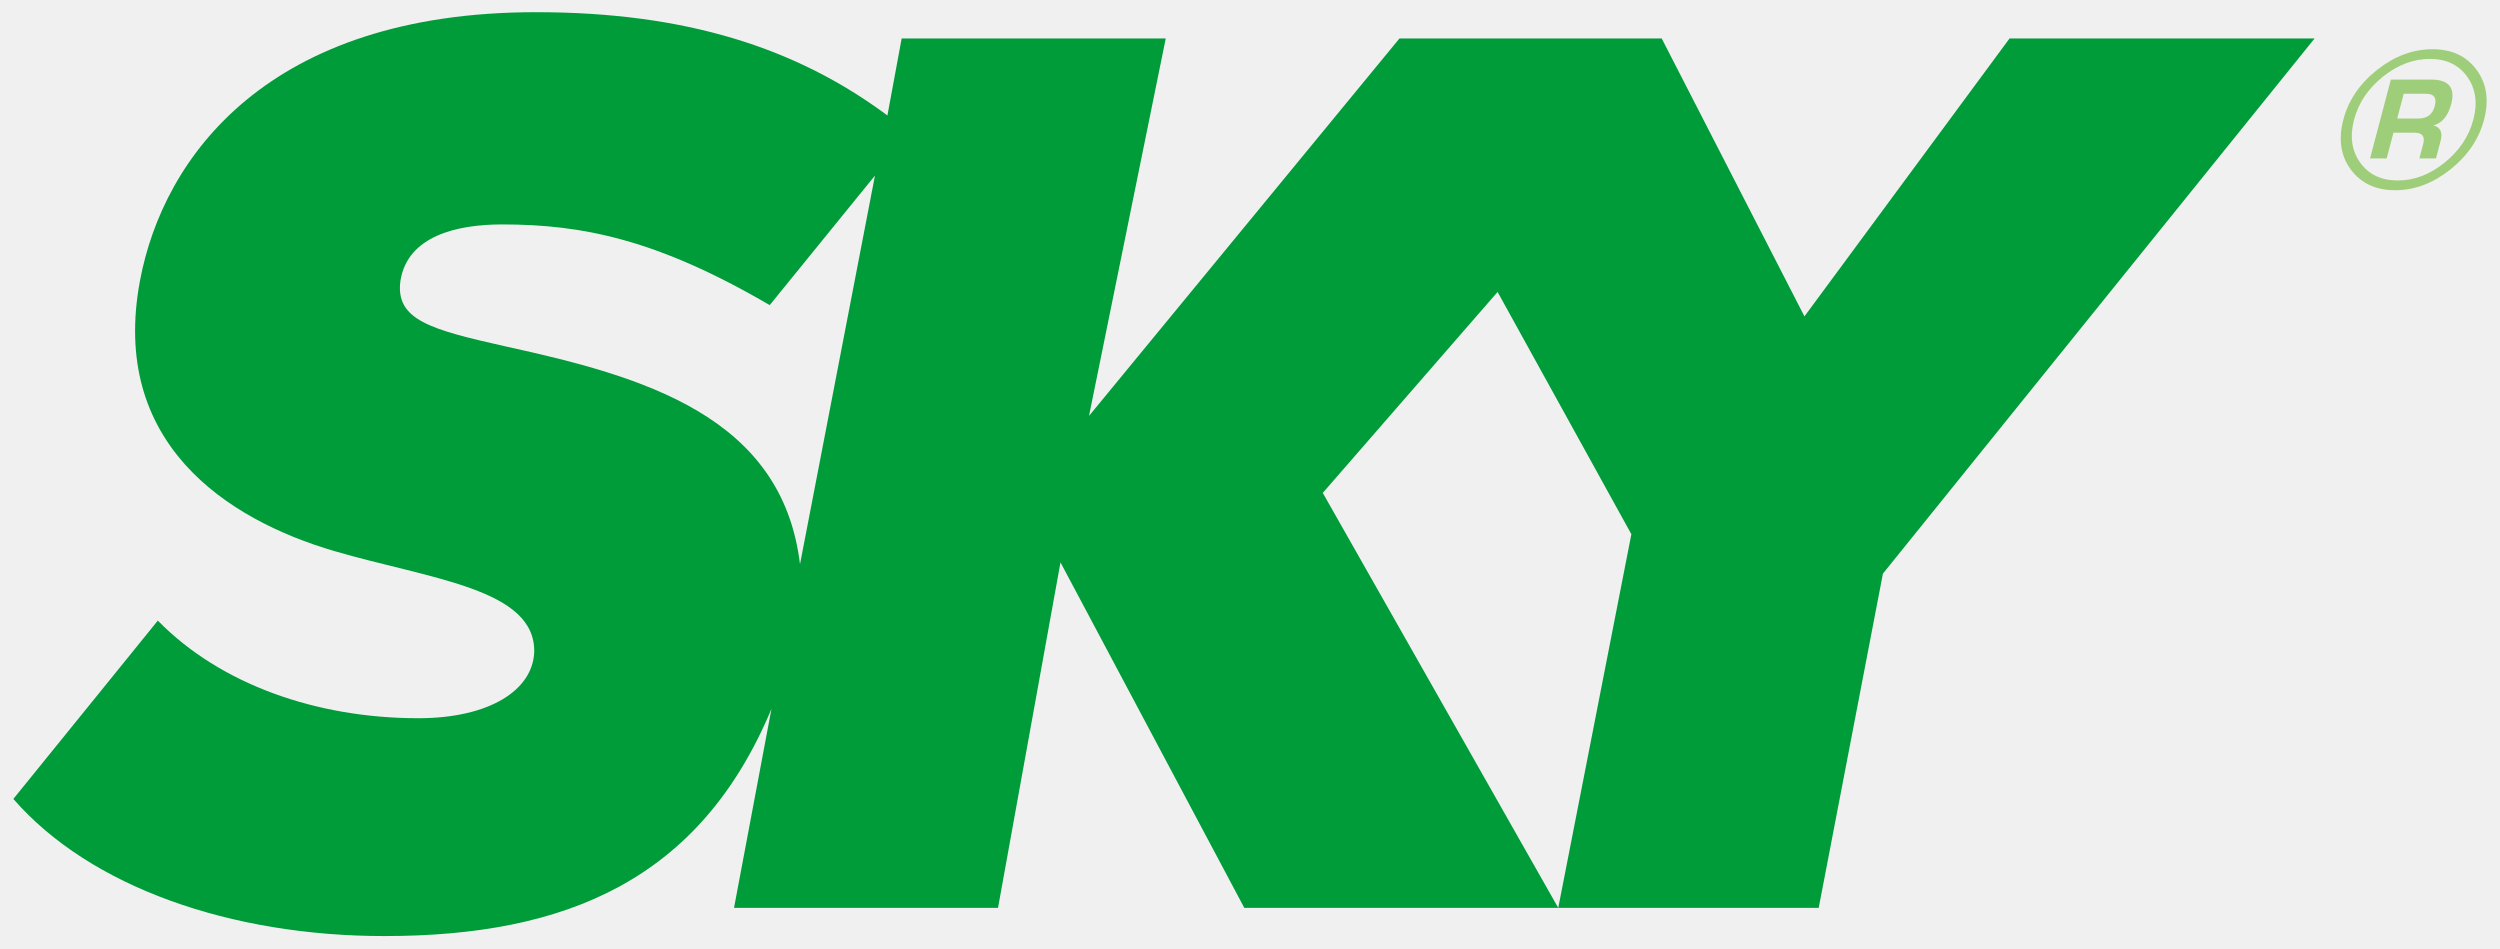
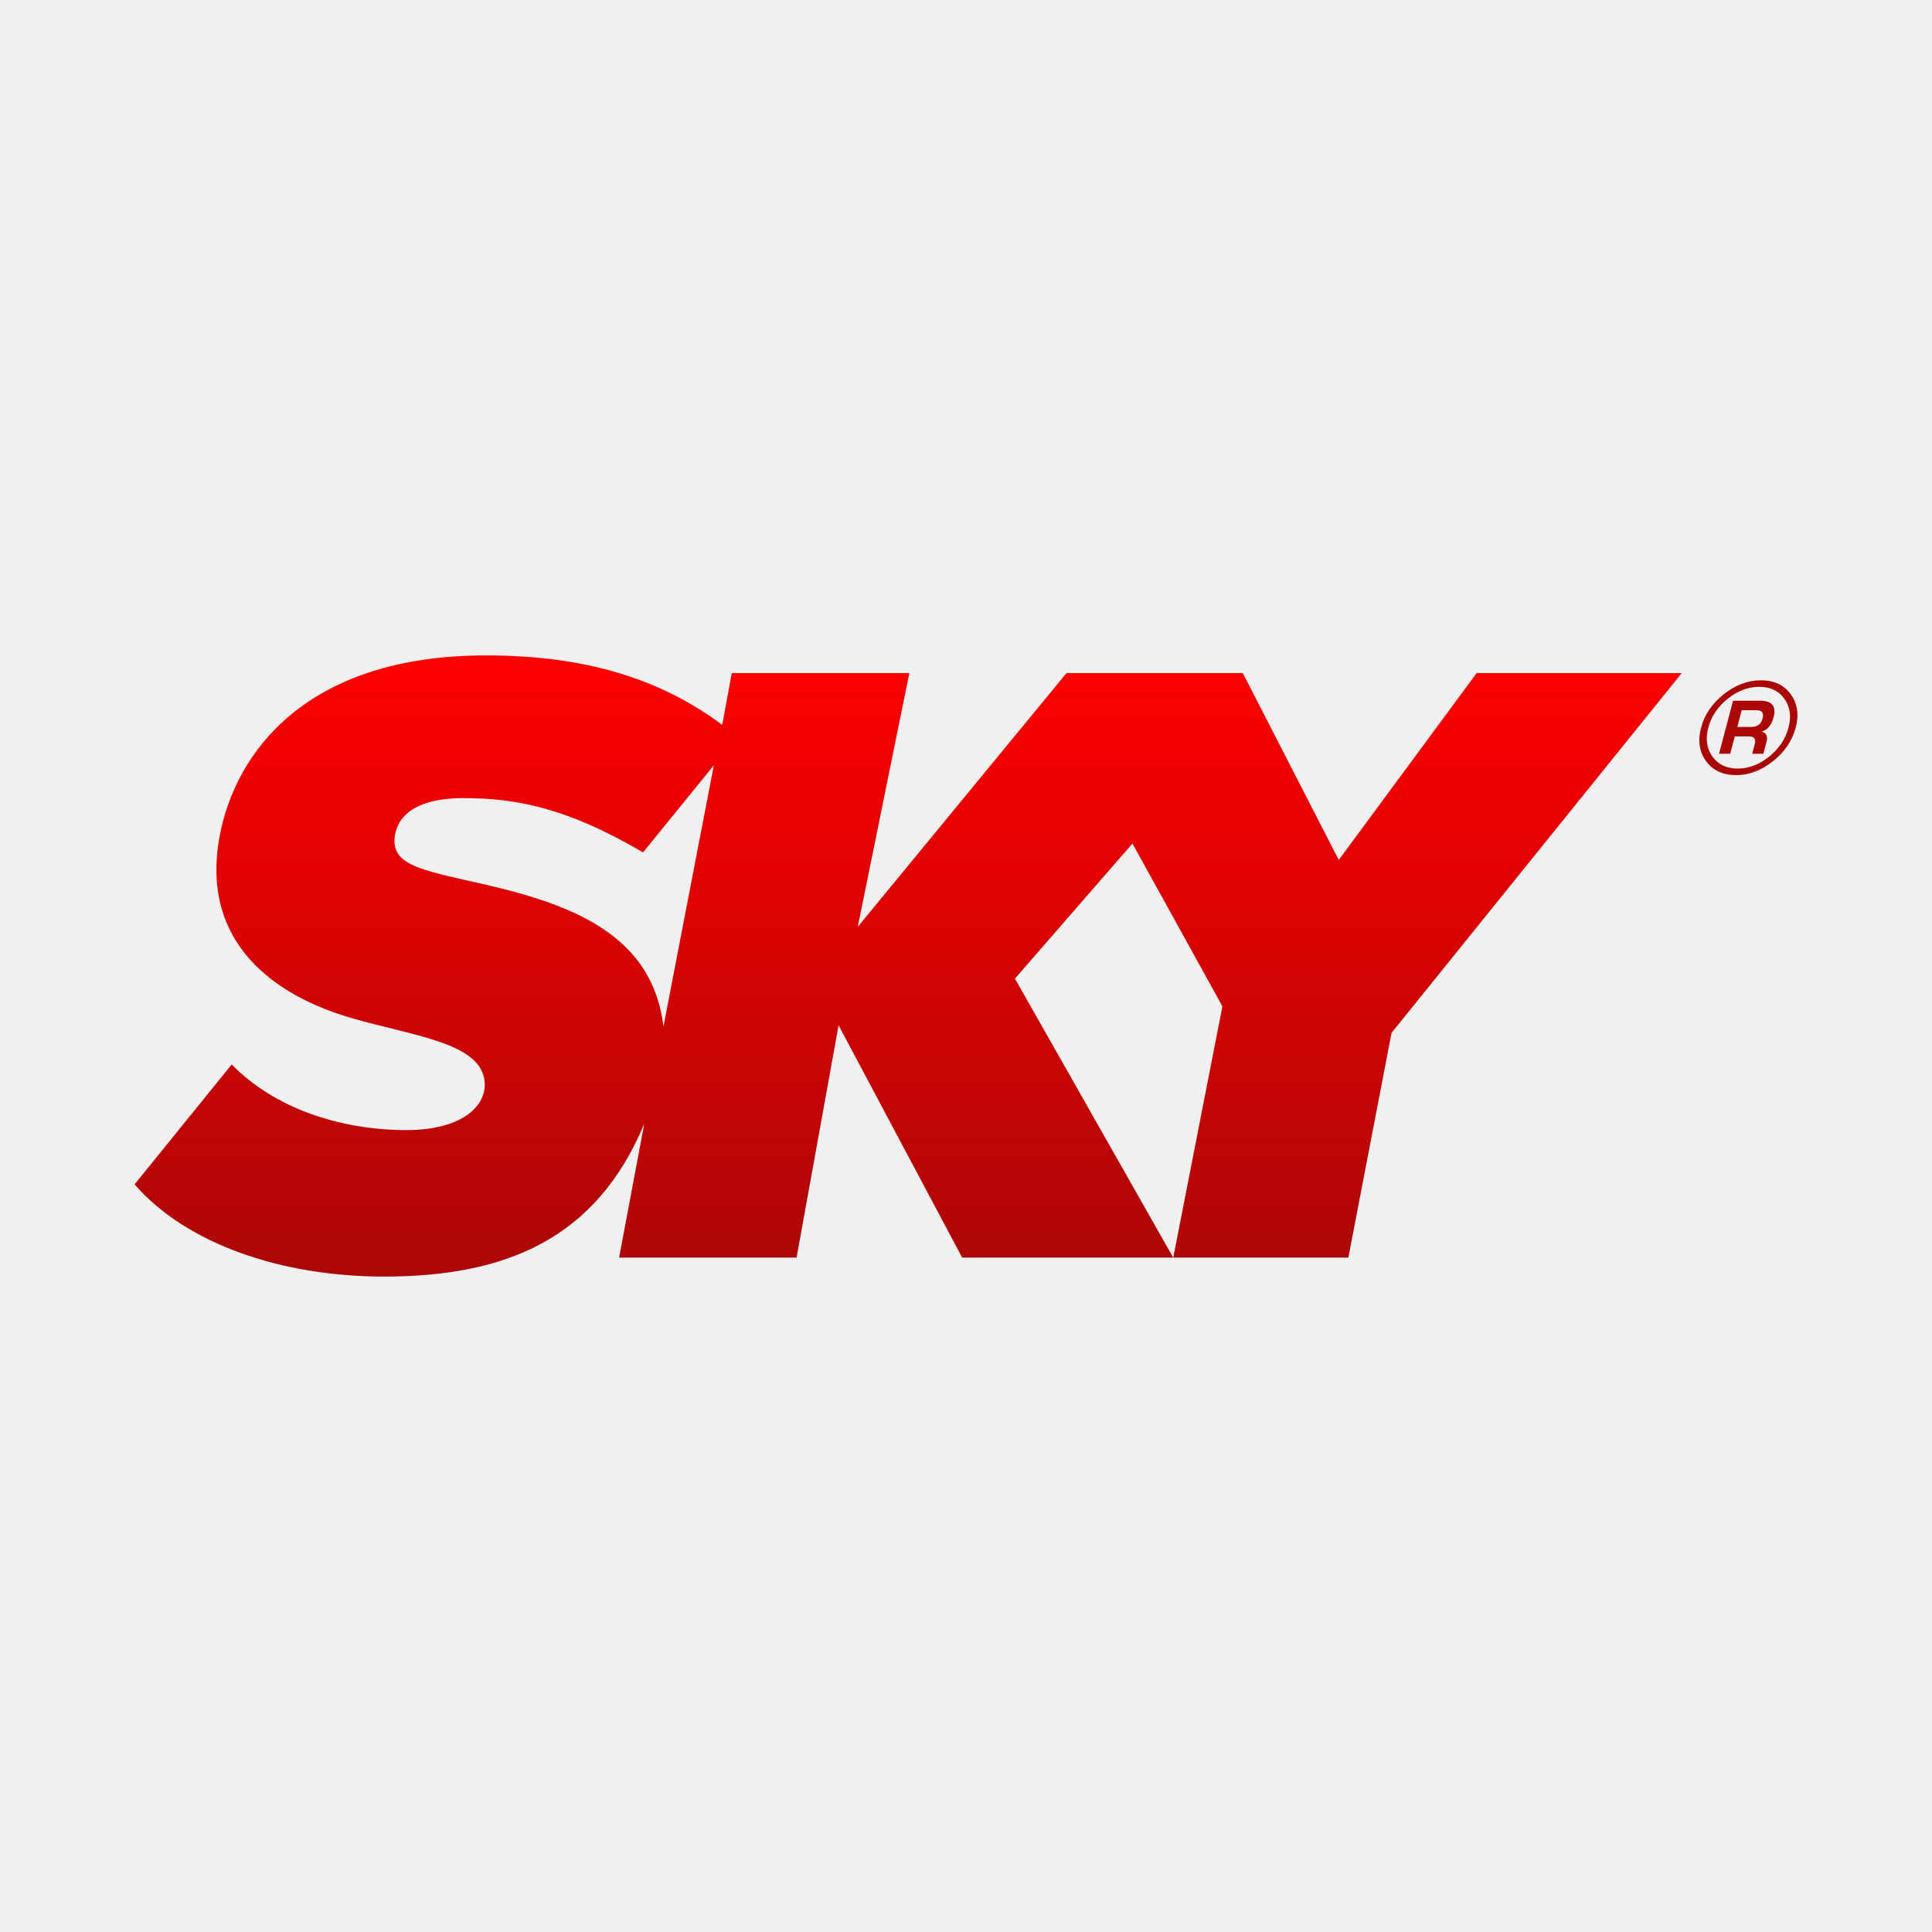
- <svg xmlns="http://www.w3.org/2000/svg" width="174" height="66" viewBox="0 0 174 66" fill="none">
-   <path fill-rule="evenodd" clip-rule="evenodd" d="M53.572 21.237C45.748 16.664 40.535 15.62 34.949 15.62C31.845 15.62 28.368 16.401 27.871 19.537C27.497 22.279 29.981 22.936 35.197 24.112C44.757 26.203 54.44 28.948 55.68 39.272L60.898 12.219L53.572 21.237ZM125.589 22.02L139.863 2.678H161.095L131.051 39.925L126.582 63.187H108.454L113.543 37.181L104.232 20.32L92.065 34.306L108.454 63.187H86.603L73.81 39.142L69.462 63.187H51.088L53.695 49.334C48.729 61.227 39.418 65.15 26.754 65.15C16.076 65.15 6.268 61.749 0.929 55.606L10.985 43.193C15.329 47.636 22.037 49.988 29.113 49.988C34.077 49.988 37.059 48.029 37.18 45.413C37.306 40.97 29.981 40.316 23.277 38.357C15.702 36.136 7.633 30.778 9.743 19.537C11.357 10.911 18.681 0.848 37.306 0.848C47.736 0.848 55.433 3.33 61.764 8.037L62.755 2.678H81.136L75.795 28.948L97.402 2.678H115.655L125.589 22.02Z" fill="#009C39" />
-   <path d="M166.845 8.251H168.316C168.925 8.251 169.309 7.958 169.462 7.377C169.613 6.808 169.407 6.525 168.842 6.525H167.299L166.845 8.251ZM164.955 11.026L166.405 5.538H169.201C170.437 5.538 170.904 6.105 170.604 7.243C170.386 8.069 169.974 8.563 169.367 8.731C169.855 8.856 170.021 9.215 169.866 9.807L169.543 11.026H168.388L168.656 10.011C168.791 9.495 168.592 9.236 168.055 9.236H166.584L166.112 11.026H164.955ZM169.114 4.101C167.968 4.101 166.883 4.513 165.851 5.336C164.822 6.162 164.151 7.158 163.843 8.328C163.535 9.497 163.679 10.495 164.272 11.321C164.866 12.149 165.739 12.561 166.885 12.561C168.029 12.561 169.114 12.149 170.142 11.321C171.167 10.495 171.836 9.497 172.144 8.328C172.451 7.162 172.309 6.169 171.719 5.341C171.131 4.513 170.261 4.101 169.114 4.101ZM169.301 3.426C170.645 3.426 171.666 3.903 172.371 4.861C173.073 5.818 173.248 6.973 172.891 8.328C172.534 9.68 171.751 10.837 170.541 11.799C169.333 12.758 168.055 13.24 166.713 13.24C165.354 13.24 164.325 12.758 163.616 11.801C162.911 10.843 162.739 9.686 163.096 8.328C163.452 6.973 164.238 5.818 165.45 4.861C166.66 3.903 167.944 3.426 169.301 3.426Z" fill="#9ECE79" />
+ <svg xmlns="http://www.w3.org/2000/svg" width="200" height="200" viewBox="0 0 200 200" fill="none">
+   <g clip-path="url(#clip0_218_18)">
+     <mask id="mask0_218_18" style="mask-type:luminance" maskUnits="userSpaceOnUse" x="-1220" y="-729" width="1698" height="1220">
+       <path d="M-1219.64 490.492H477.029V-728.117H-1219.64V490.492Z" fill="white" />
+     </mask>
+     <g mask="url(#mask0_218_18)">
+       <path fill-rule="evenodd" clip-rule="evenodd" d="M66.572 88.237C58.748 83.664 53.535 82.62 47.949 82.62C44.845 82.62 41.368 83.401 40.871 86.537C40.498 89.279 42.981 89.936 48.197 91.112C57.757 93.203 67.44 95.948 68.68 106.272L73.898 79.219L66.572 88.237ZM138.589 89.02L152.863 69.678H174.095L144.051 106.925L139.582 130.187H121.454L126.543 104.18L117.232 87.32L105.065 101.306L121.454 130.187H99.603L86.81 106.142L82.462 130.187H64.088L66.695 116.334C61.729 128.227 52.418 132.15 39.754 132.15C29.076 132.15 19.268 128.749 13.929 122.606L23.985 110.193C28.329 114.636 35.037 116.988 42.113 116.988C47.077 116.988 50.059 115.029 50.18 112.413C50.306 107.97 42.981 107.316 36.277 105.357C28.702 103.136 20.633 97.778 22.743 86.537C24.357 77.911 31.681 67.848 50.306 67.848C60.736 67.848 68.433 70.33 74.764 75.037L75.755 69.678H94.136L88.795 95.948L110.402 69.678H128.655L138.589 89.02Z" fill="url(#paint0_linear_218_18)" />
+       <path d="M179.845 75.251H181.316C181.925 75.251 182.309 74.958 182.462 74.377C182.613 73.808 182.407 73.525 181.842 73.525H180.299L179.845 75.251ZM177.955 78.026L179.405 72.538H182.201C183.437 72.538 183.904 73.105 183.604 74.243C183.386 75.069 182.974 75.563 182.367 75.731C182.855 75.856 183.021 76.215 182.866 76.807L182.543 78.026H181.388L181.656 77.011C181.791 76.495 181.592 76.236 181.055 76.236H179.584L179.112 78.026H177.955ZM182.114 71.101C180.968 71.101 179.883 71.513 178.851 72.337C177.822 73.162 177.151 74.158 176.843 75.328C176.535 76.498 176.679 77.495 177.272 78.321C177.866 79.149 178.739 79.561 179.885 79.561C181.029 79.561 182.114 79.149 183.142 78.321C184.167 77.495 184.836 76.498 185.144 75.328C185.451 74.162 185.309 73.169 184.719 72.341C184.131 71.513 183.261 71.101 182.114 71.101ZM182.301 70.426C183.645 70.426 184.666 70.903 185.371 71.861C186.073 72.818 186.248 73.973 185.891 75.328C185.534 76.68 184.751 77.837 183.541 78.799C182.333 79.758 181.055 80.24 179.713 80.24C178.354 80.24 177.325 79.758 176.616 78.801C175.911 77.843 175.739 76.686 176.096 75.328C176.452 73.973 177.238 72.818 178.45 71.861C179.66 70.903 180.944 70.426 182.301 70.426Z" fill="#AC0707" />
+     </g>
+   </g>
+   <defs>
+     <linearGradient id="paint0_linear_218_18" x1="94.012" y1="132.15" x2="94.012" y2="67.848" gradientUnits="userSpaceOnUse">
+       <stop stop-color="#AC0707" />
+       <stop offset="1" stop-color="#FF0000" />
+     </linearGradient>
+     <clipPath id="clip0_218_18">
+       <rect width="200" height="200" fill="white" />
+     </clipPath>
+   </defs>
</svg>
